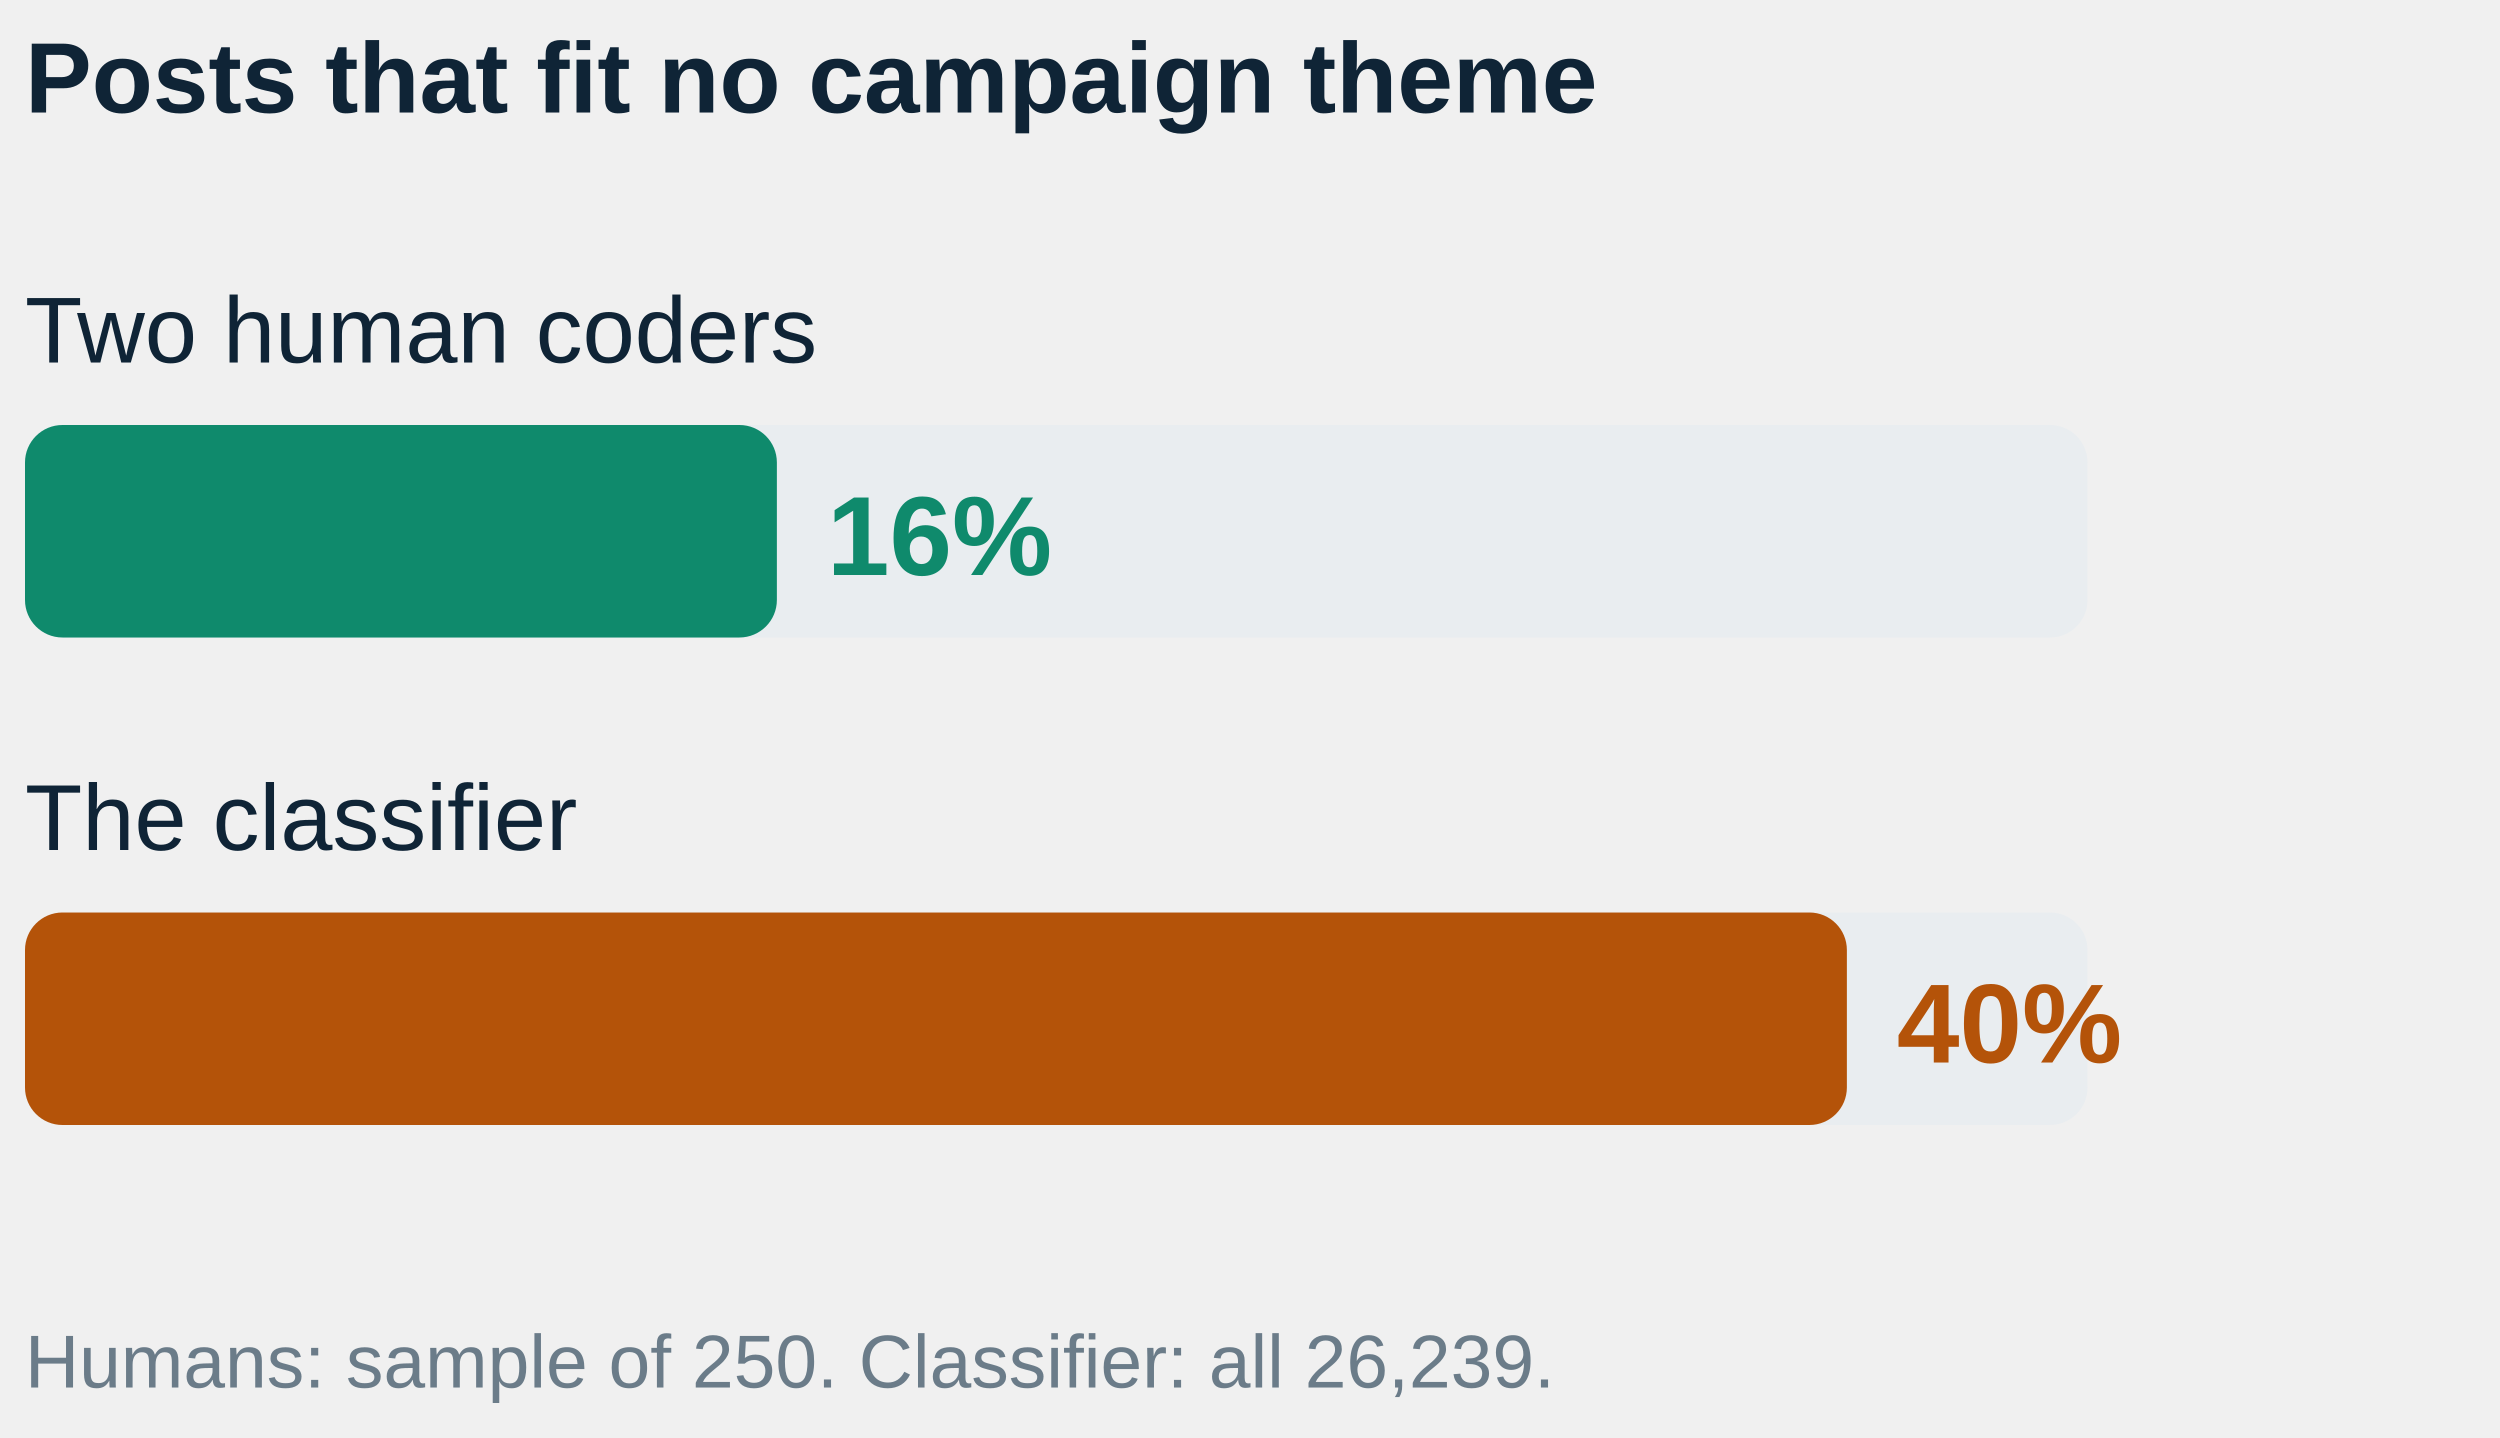
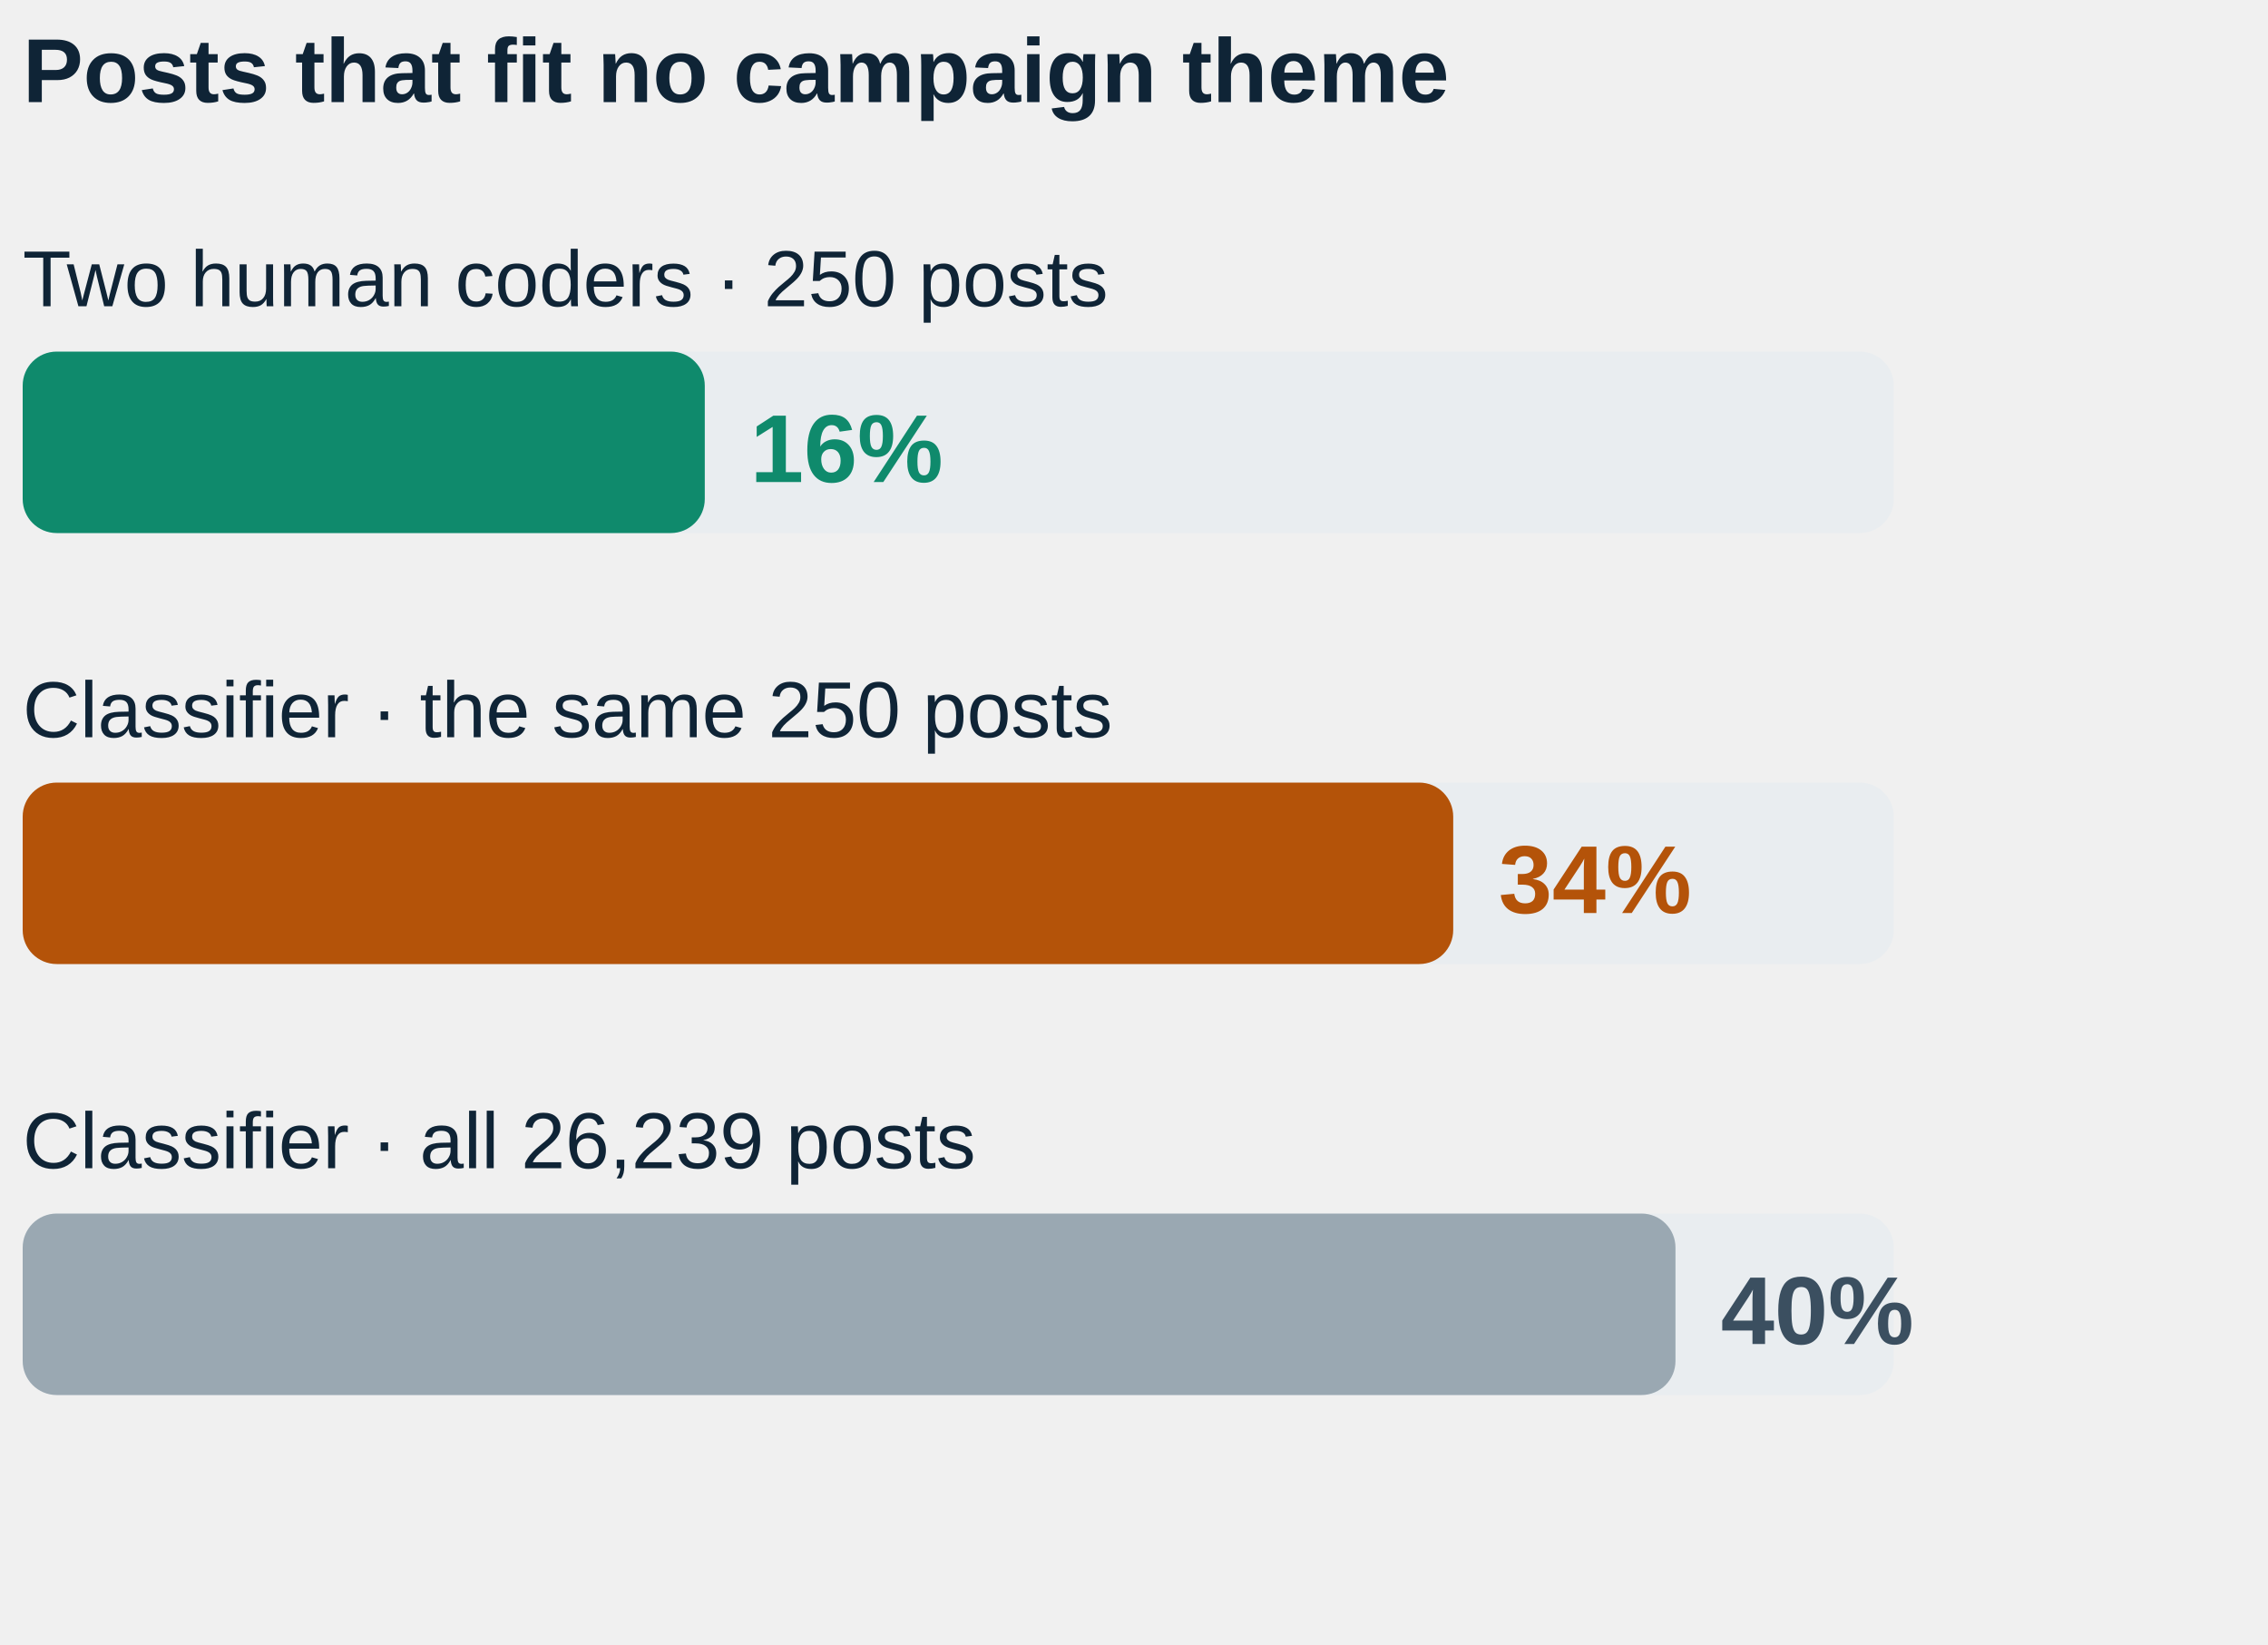
- <svg xmlns="http://www.w3.org/2000/svg" viewBox="0 0 400 230" width="400" height="230" role="img" aria-labelledby="t d" font-family="'IBM Plex Sans', 'Helvetica Neue', Arial, sans-serif">
+ <svg xmlns="http://www.w3.org/2000/svg" viewBox="0 0 400 290" width="400" height="290" role="img" aria-labelledby="t d" font-family="'IBM Plex Sans', 'Helvetica Neue', Arial, sans-serif">
  <style>.f-ink{fill:#0f2436}.s-ink{stroke:#0f2436}.f-ink2{fill:#3b4f60}.s-ink2{stroke:#3b4f60}.f-muted{fill:#6b7c89}.s-muted{stroke:#6b7c89}.f-rule{fill:#e3e8ec}.s-rule{stroke:#e3e8ec}.f-accent{fill:#0f8a6c}.s-accent{stroke:#0f8a6c}.f-accentsoft{fill:#d5eee5}.s-accentsoft{stroke:#d5eee5}.f-grey{fill:#9aa8b2}.s-grey{stroke:#9aa8b2}.f-greysoft{fill:#e9edf0}.s-greysoft{stroke:#e9edf0}.f-amber{fill:#b45309}.s-amber{stroke:#b45309}.f-ambersoft{fill:#fbecd9}.s-ambersoft{stroke:#fbecd9}.f-bg{fill:#ffffff}.s-bg{stroke:#ffffff}@media (prefers-color-scheme: dark){.f-ink{fill:#ebf2f4}.s-ink{stroke:#ebf2f4}.f-ink2{fill:#c3d2da}.s-ink2{stroke:#c3d2da}.f-muted{fill:#93a7b2}.s-muted{stroke:#93a7b2}.f-rule{fill:#26363f}.s-rule{stroke:#26363f}.f-accent{fill:#5fd3ad}.s-accent{stroke:#5fd3ad}.f-accentsoft{fill:#173d33}.s-accentsoft{stroke:#173d33}.f-grey{fill:#6f828d}.s-grey{stroke:#6f828d}.f-greysoft{fill:#1d2b33}.s-greysoft{stroke:#1d2b33}.f-amber{fill:#f0a14a}.s-amber{stroke:#f0a14a}.f-ambersoft{fill:#3a2a14}.s-ambersoft{stroke:#3a2a14}.f-bg{fill:#0d171e}.s-bg{stroke:#0d171e}}text{font-family:'IBM Plex Sans', 'Helvetica Neue', Arial, sans-serif}</style>
  <text x="4.0" y="18.0" font-size="16" font-weight="600" text-anchor="start" fill="#0f2436" class="f-ink">Posts that fit no campaign theme</text>
-   <text x="4.0" y="58.0" font-size="15" font-weight="500" text-anchor="start" fill="#0f2436" class="f-ink">Two human coders</text>
-   <rect x="4.0" y="68.0" width="330.0" height="34.0" rx="6" fill="#e9edf0" class="f-greysoft" />
-   <rect x="4.0" y="68.0" width="120.3" height="34.0" rx="6" fill="#0f8a6c" class="f-accent" />
-   <text x="132.3" y="92.0" font-size="18" font-weight="700" text-anchor="start" fill="#0f8a6c" class="f-accent">16%</text>
-   <text x="4.0" y="136.0" font-size="15" font-weight="500" text-anchor="start" fill="#0f2436" class="f-ink">The classifier</text>
-   <rect x="4.0" y="146.0" width="330.0" height="34.0" rx="6" fill="#e9edf0" class="f-greysoft" />
-   <rect x="4.0" y="146.0" width="291.5" height="34.0" rx="6" fill="#b45309" class="f-amber" />
-   <text x="303.5" y="170.0" font-size="18" font-weight="700" text-anchor="start" fill="#b45309" class="f-amber">40%</text>
-   <text x="4.0" y="222.0" font-size="12" font-weight="400" text-anchor="start" fill="#6b7c89" class="f-muted">Humans: sample of 250. Classifier: all 26,239.</text>
+   <text x="4.0" y="54.0" font-size="14" font-weight="500" text-anchor="start" fill="#0f2436" class="f-ink">Two human coders · 250 posts</text>
+   <rect x="4.0" y="62.0" width="330.0" height="32.0" rx="6" fill="#e9edf0" class="f-greysoft" />
+   <rect x="4.0" y="62.0" width="120.3" height="32.0" rx="6" fill="#0f8a6c" class="f-accent" />
+   <text x="132.3" y="85.0" font-size="17" font-weight="700" text-anchor="start" fill="#0f8a6c" class="f-accent">16%</text>
+   <text x="4.0" y="130.0" font-size="14" font-weight="500" text-anchor="start" fill="#0f2436" class="f-ink">Classifier · the same 250 posts</text>
+   <rect x="4.0" y="138.0" width="330.0" height="32.0" rx="6" fill="#e9edf0" class="f-greysoft" />
+   <rect x="4.0" y="138.0" width="252.3" height="32.0" rx="6" fill="#b45309" class="f-amber" />
+   <text x="264.3" y="161.0" font-size="17" font-weight="700" text-anchor="start" fill="#b45309" class="f-amber">34%</text>
+   <text x="4.0" y="206.0" font-size="14" font-weight="500" text-anchor="start" fill="#0f2436" class="f-ink">Classifier · all 26,239 posts</text>
+   <rect x="4.0" y="214.0" width="330.0" height="32.0" rx="6" fill="#e9edf0" class="f-greysoft" />
+   <rect x="4.0" y="214.0" width="291.5" height="32.0" rx="6" fill="#9aa8b2" class="f-grey" />
+   <text x="303.5" y="237.0" font-size="17" font-weight="700" text-anchor="start" fill="#3b4f60" class="f-ink2">40%</text>
</svg>
